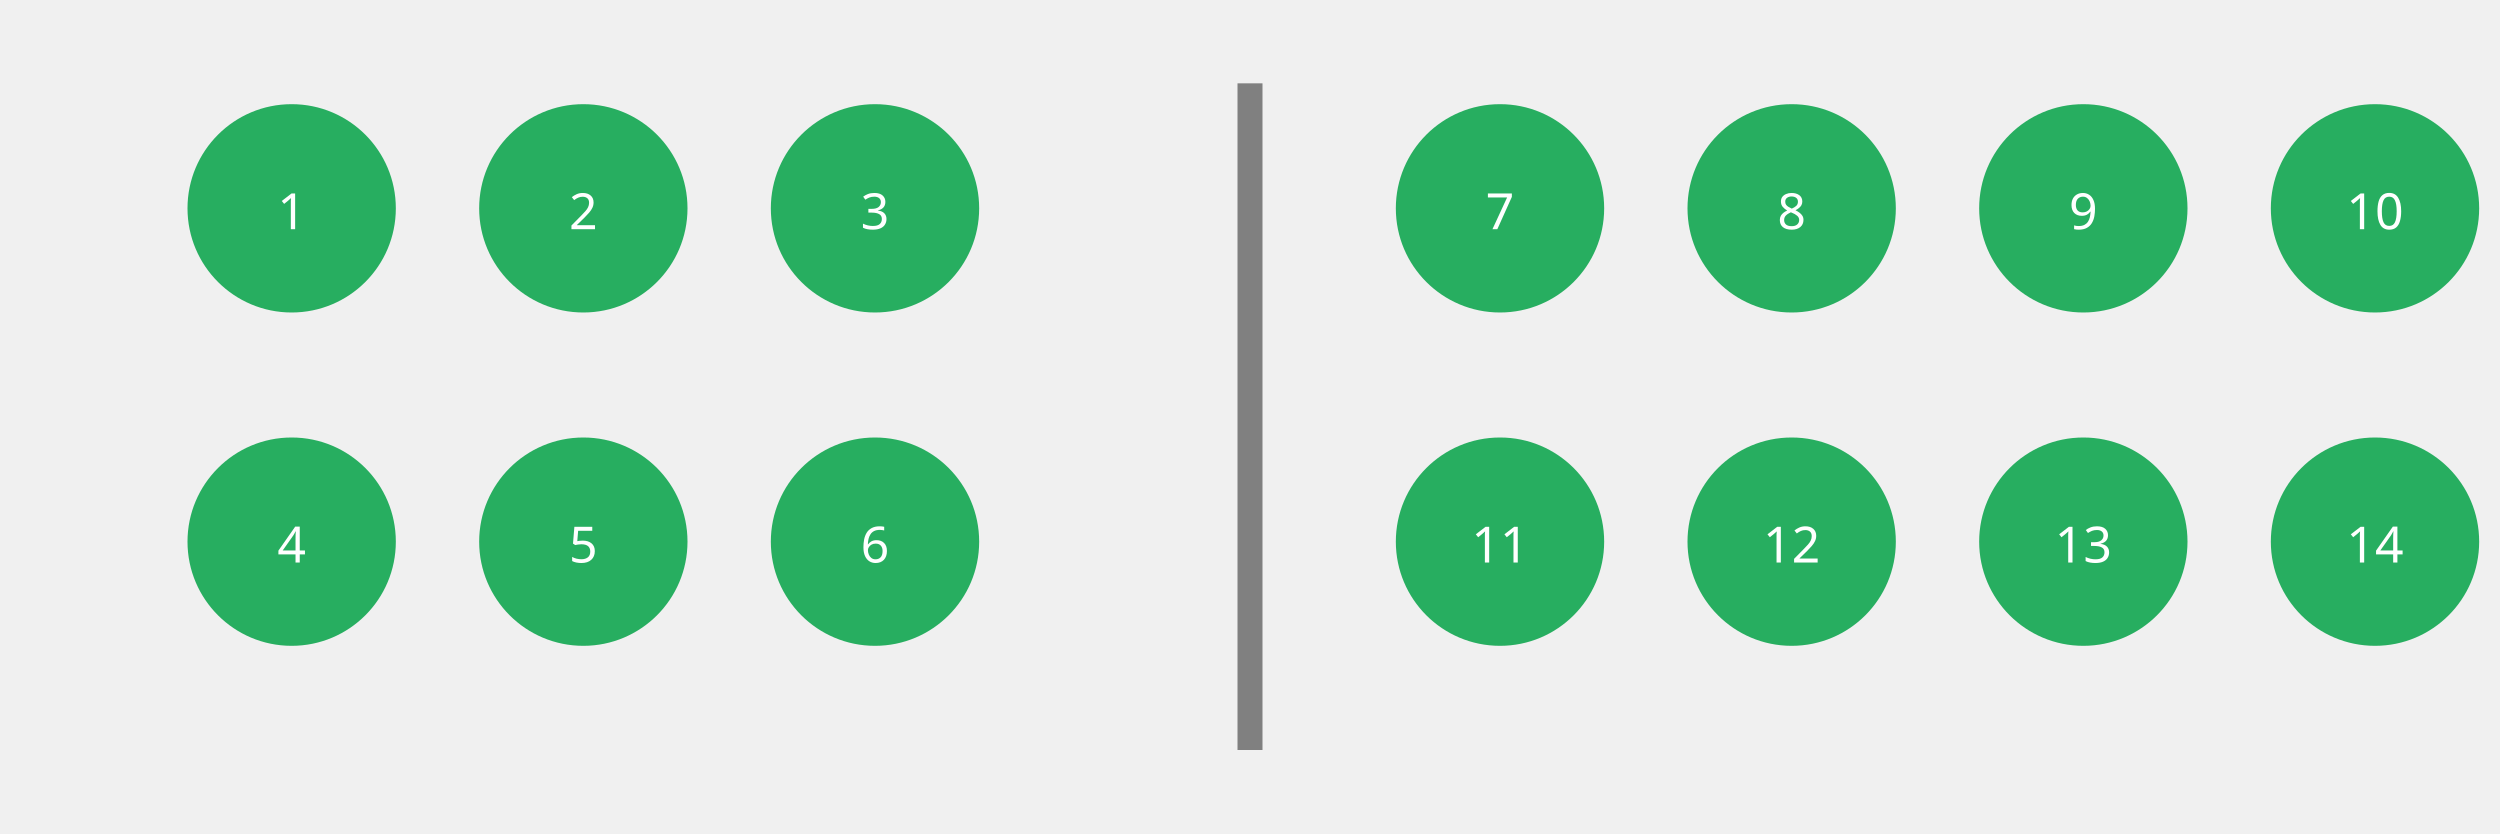
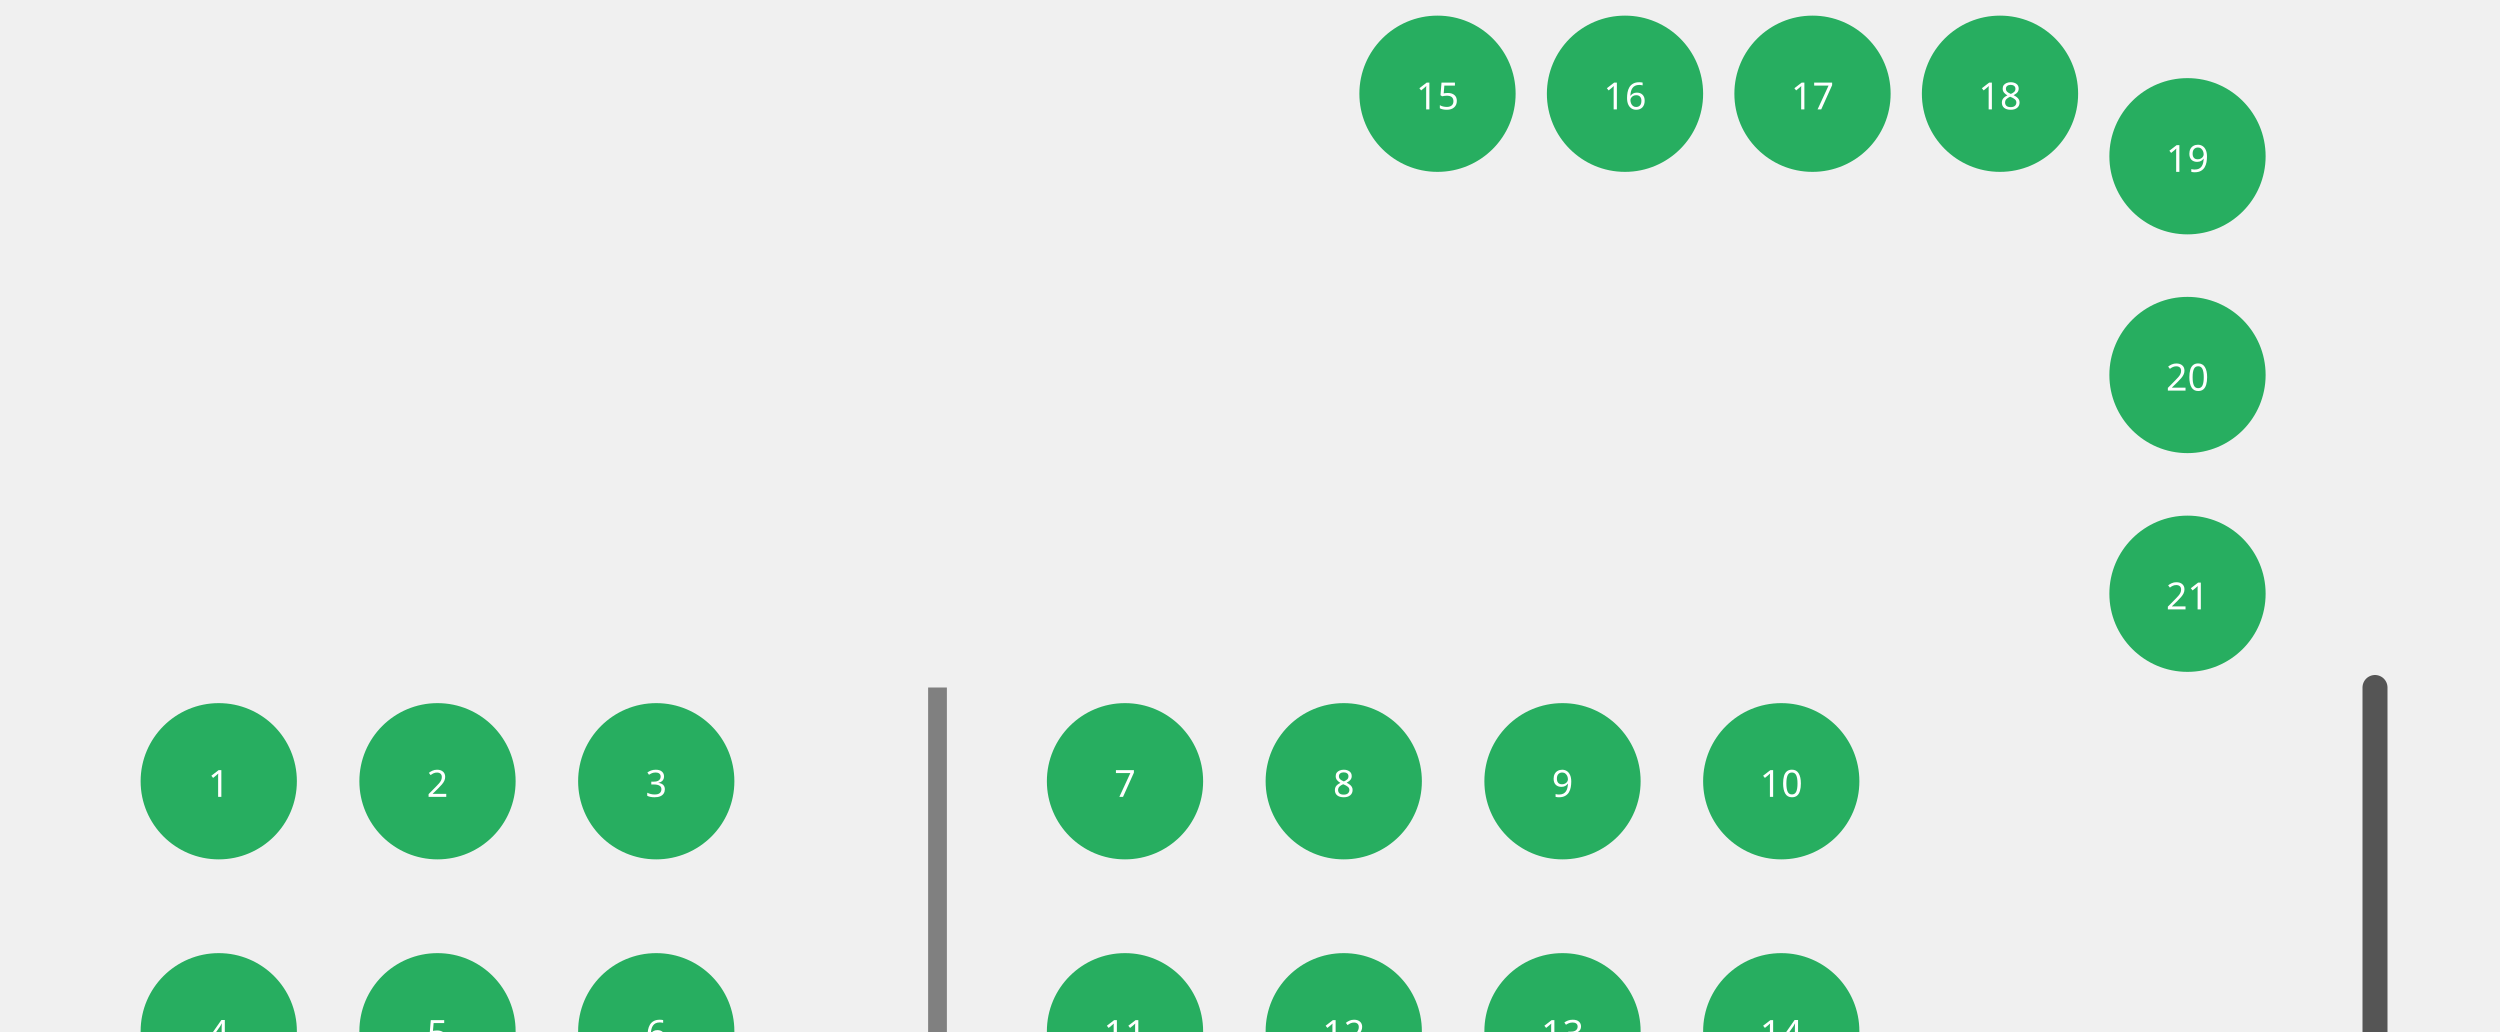
- <svg xmlns="http://www.w3.org/2000/svg" viewBox="0 0 600 200">
+ <svg xmlns="http://www.w3.org/2000/svg" viewBox="0 -200 800 330">
  <style>
-     .seat { fill:#27ae60; cursor:pointer; }
+     .seat     { fill:#27ae60; cursor:pointer; }
    .occupied { fill:#c0392b; }
-     text { font-family:sans-serif; font-size:12px; pointer-events:none; fill:#ffffff; }
+     text      { font-family:sans-serif; font-size:12px; pointer-events:none; fill:#ffffff; }
  </style>
-   <line x1="300" y1="20" x2="300" y2="180" stroke="#808080" stroke-width="6" />
  <circle id="S01" data-seat="S01" class="seat" cx="70" cy="50" r="25" />
  <text x="70" y="55" text-anchor="middle">1</text>
  <circle id="S02" data-seat="S02" class="seat" cx="140" cy="50" r="25" />
  <text x="140" y="55" text-anchor="middle">2</text>
  <circle id="S03" data-seat="S03" class="seat" cx="210" cy="50" r="25" />
  <text x="210" y="55" text-anchor="middle">3</text>
  <circle id="S04" data-seat="S04" class="seat" cx="70" cy="130" r="25" />
  <text x="70" y="135" text-anchor="middle">4</text>
  <circle id="S05" data-seat="S05" class="seat" cx="140" cy="130" r="25" />
  <text x="140" y="135" text-anchor="middle">5</text>
  <circle id="S06" data-seat="S06" class="seat" cx="210" cy="130" r="25" />
  <text x="210" y="135" text-anchor="middle">6</text>
+   <line x1="300" y1="20" x2="300" y2="180" stroke="#808080" stroke-width="6" />
  <circle id="S07" data-seat="S07" class="seat" cx="360" cy="50" r="25" />
  <text x="360" y="55" text-anchor="middle">7</text>
  <circle id="S08" data-seat="S08" class="seat" cx="430" cy="50" r="25" />
  <text x="430" y="55" text-anchor="middle">8</text>
  <circle id="S09" data-seat="S09" class="seat" cx="500" cy="50" r="25" />
  <text x="500" y="55" text-anchor="middle">9</text>
  <circle id="S10" data-seat="S10" class="seat" cx="570" cy="50" r="25" />
  <text x="570" y="55" text-anchor="middle">10</text>
  <circle id="S11" data-seat="S11" class="seat" cx="360" cy="130" r="25" />
  <text x="360" y="135" text-anchor="middle">11</text>
  <circle id="S12" data-seat="S12" class="seat" cx="430" cy="130" r="25" />
  <text x="430" y="135" text-anchor="middle">12</text>
  <circle id="S13" data-seat="S13" class="seat" cx="500" cy="130" r="25" />
  <text x="500" y="135" text-anchor="middle">13</text>
  <circle id="S14" data-seat="S14" class="seat" cx="570" cy="130" r="25" />
  <text x="570" y="135" text-anchor="middle">14</text>
+   <circle id="S15" data-seat="S15" class="seat" cx="460" cy="-170" r="25" />
+   <text x="460" y="-165" text-anchor="middle">15</text>
+   <circle id="S16" data-seat="S16" class="seat" cx="520" cy="-170" r="25" />
+   <text x="520" y="-165" text-anchor="middle">16</text>
+   <circle id="S17" data-seat="S17" class="seat" cx="580" cy="-170" r="25" />
+   <text x="580" y="-165" text-anchor="middle">17</text>
+   <circle id="S18" data-seat="S18" class="seat" cx="640" cy="-170" r="25" />
+   <text x="640" y="-165" text-anchor="middle">18</text>
+   <circle id="S19" data-seat="S19" class="seat" cx="700" cy="-150" r="25" />
+   <text x="700" y="-145" text-anchor="middle">19</text>
+   <circle id="S20" data-seat="S20" class="seat" cx="700" cy="-80" r="25" />
+   <text x="700" y="-75" text-anchor="middle">20</text>
+   <circle id="S21" data-seat="S21" class="seat" cx="700" cy="-10" r="25" />
+   <text x="700" y="-5" text-anchor="middle">21</text>
+   <line x1="760" y1="20" x2="760" y2="140" stroke="#555" stroke-width="8" stroke-linecap="round" />
</svg>
